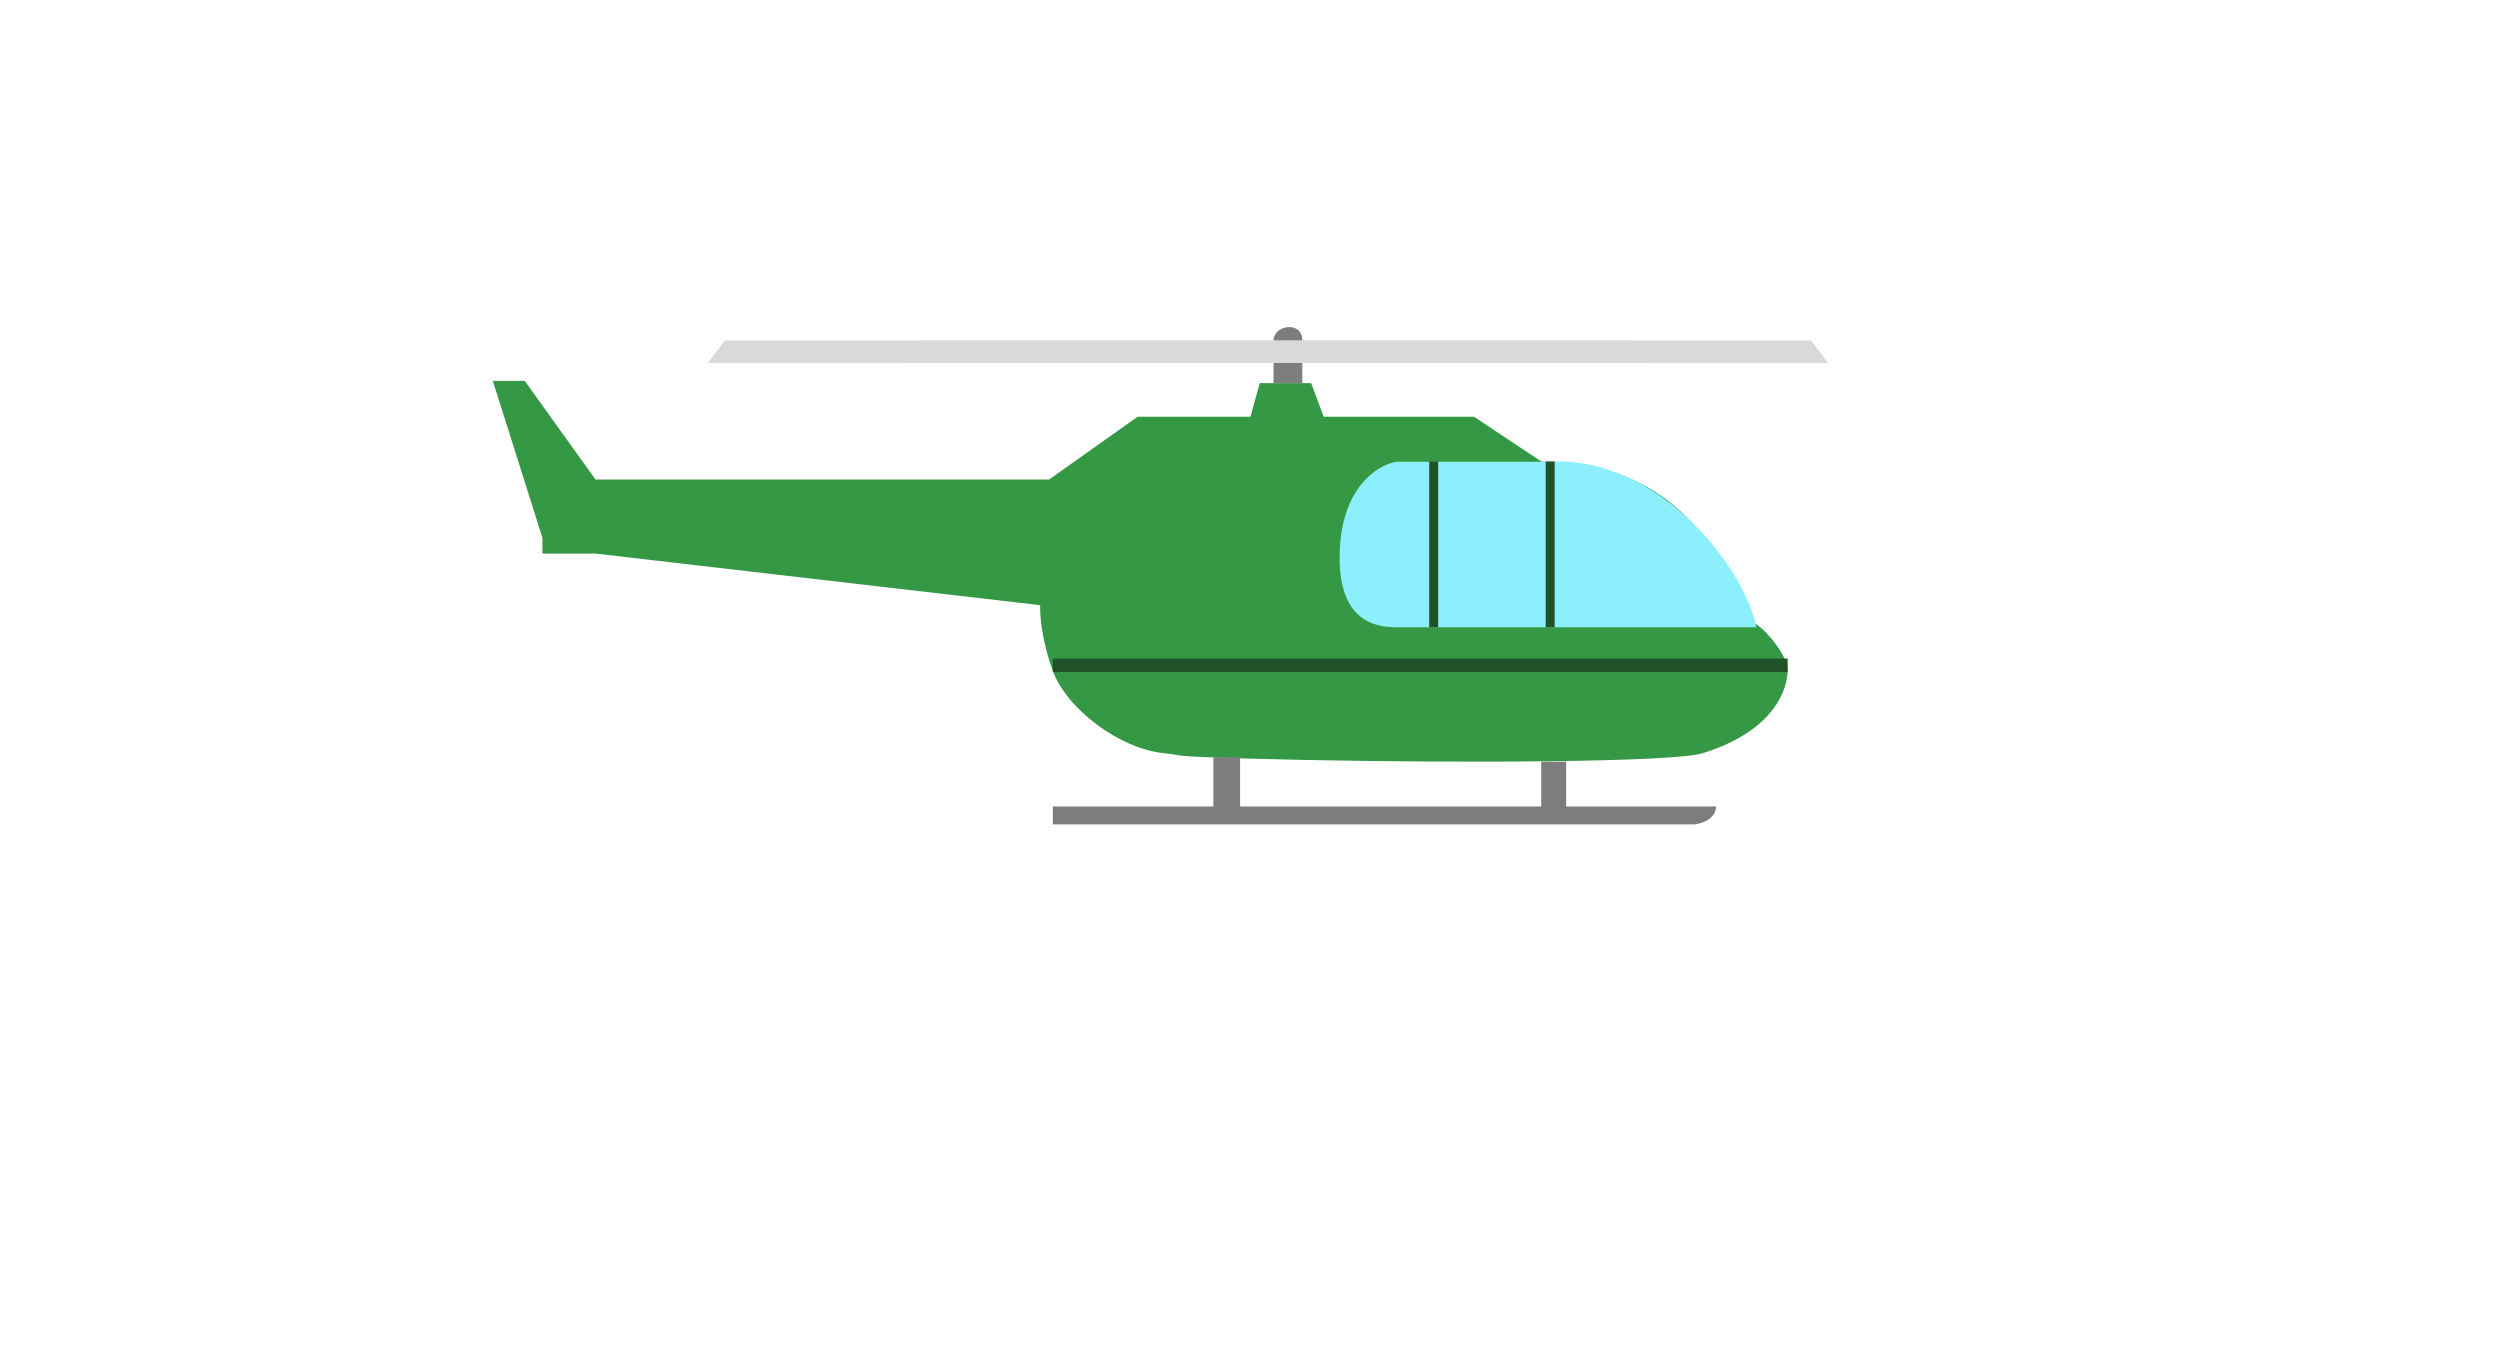
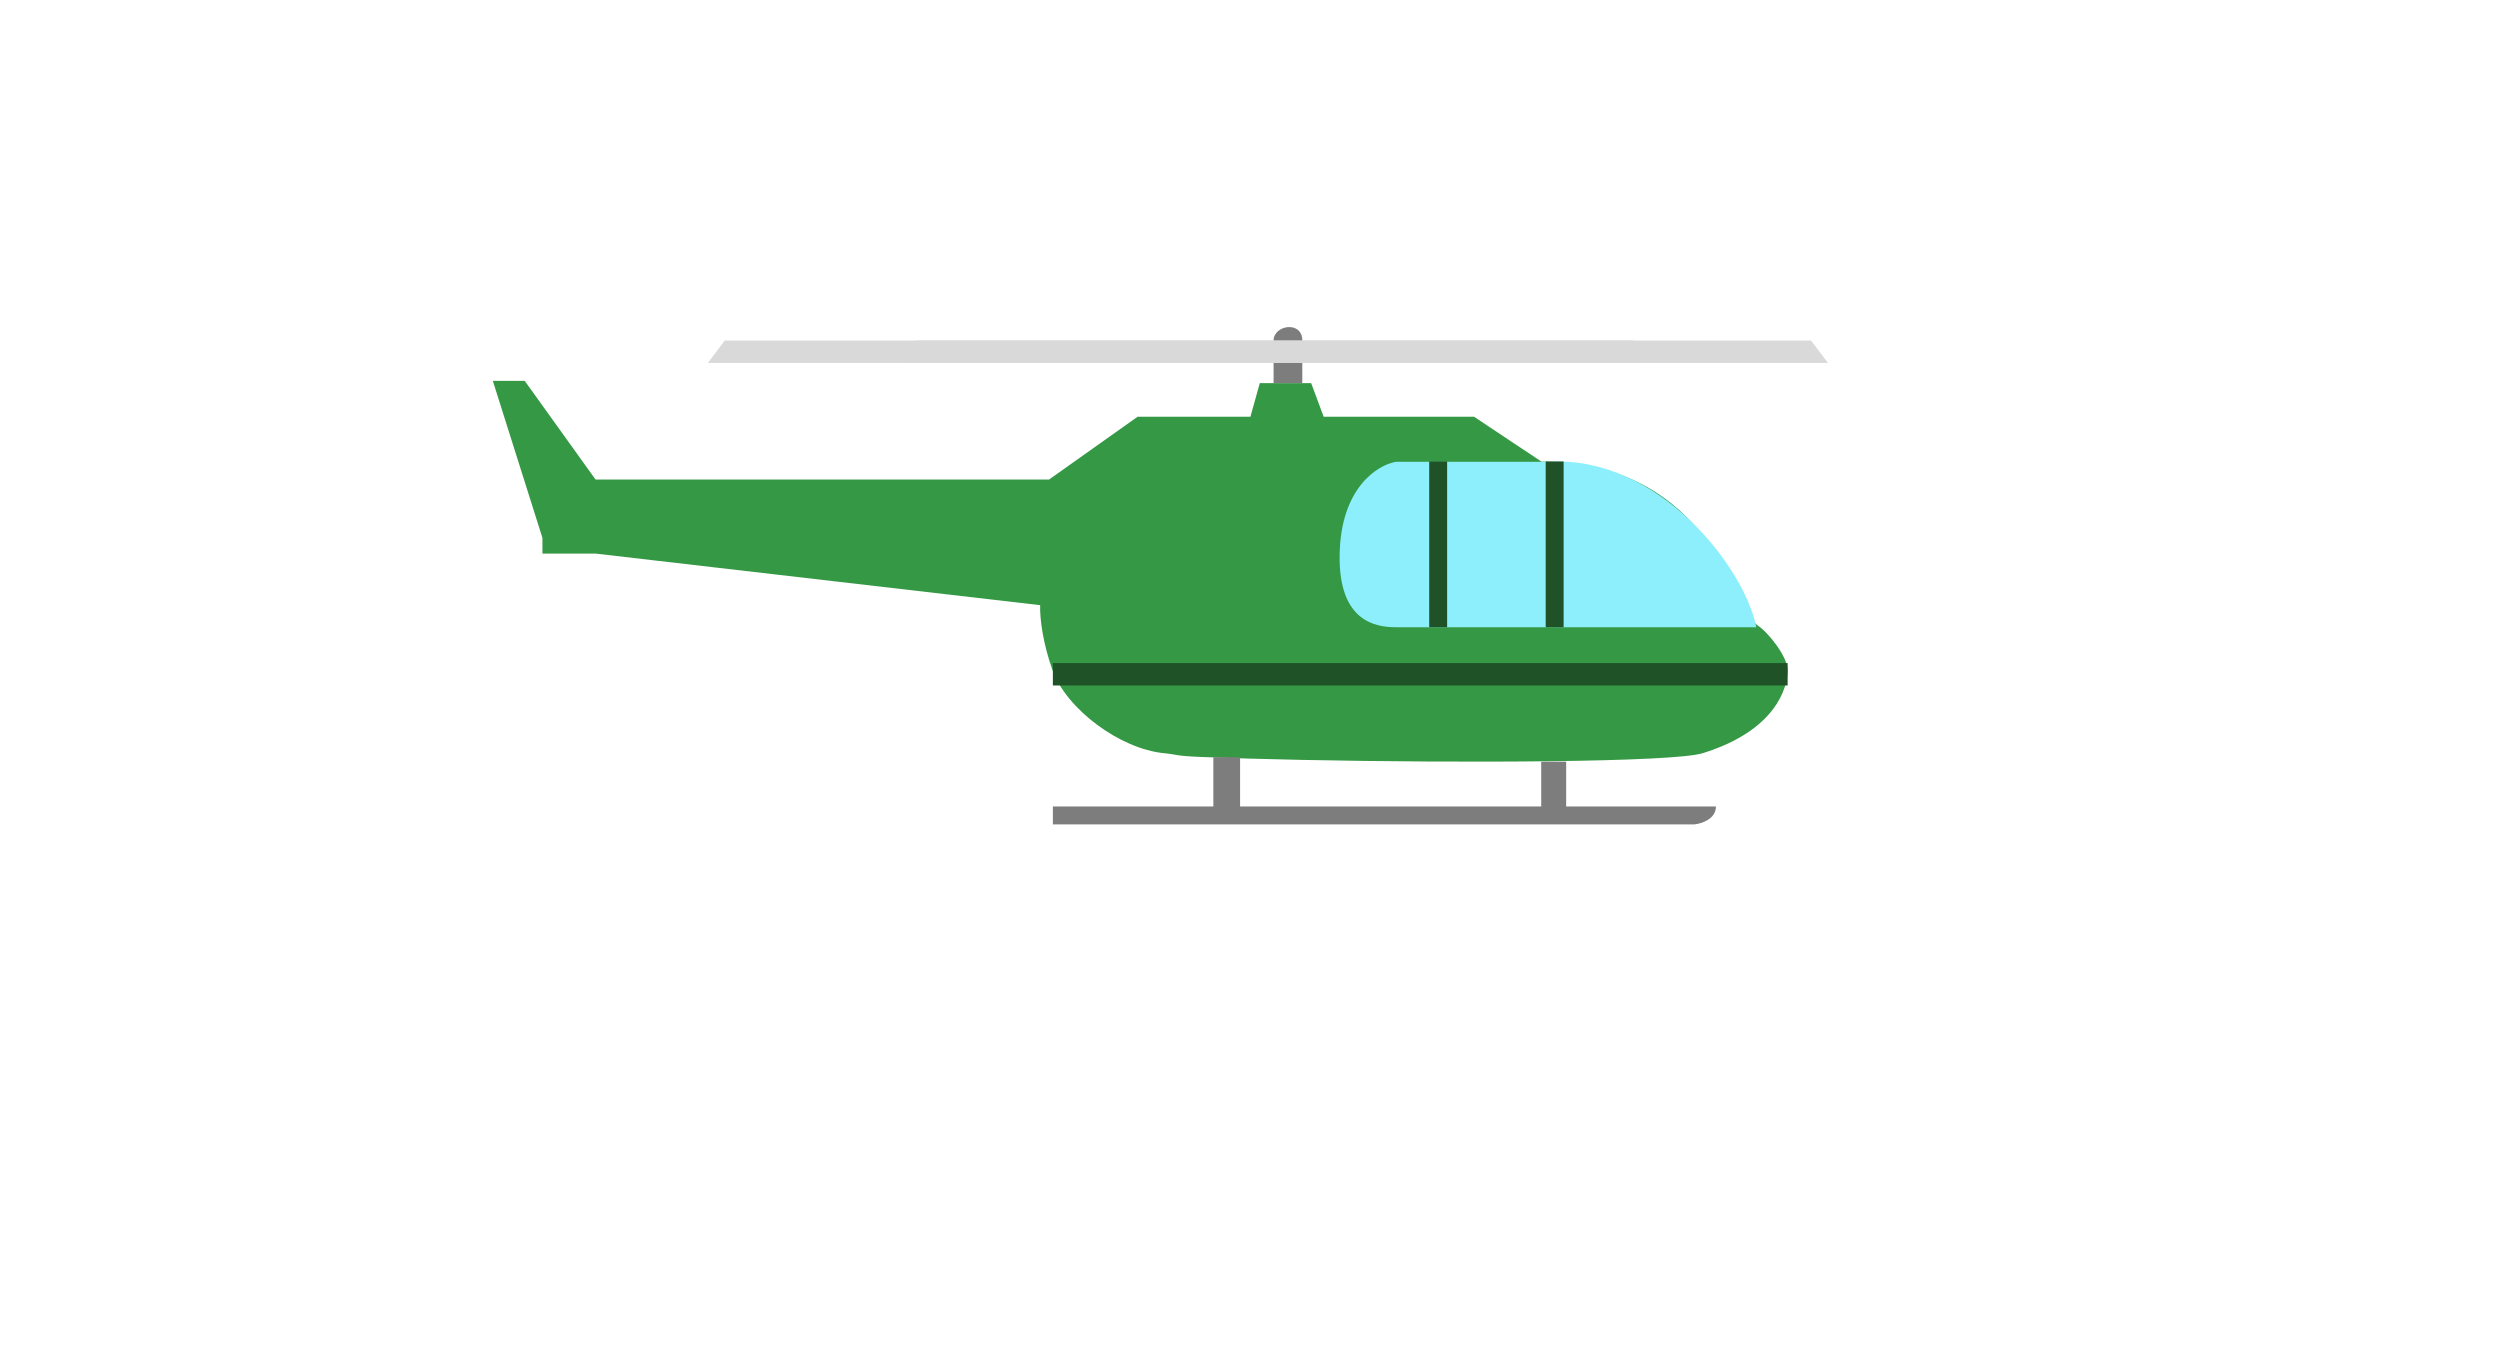
<svg xmlns="http://www.w3.org/2000/svg" width="558" height="305" viewBox="0 0 558 305" fill="none">
  <g id="heli">
    <path id="body" d="M121.07 120.055L110 85.01H117.116L132.93 107.038H234.14L253.907 93.02H279.093L281.186 85.511H292.651L295.442 93.02H329.023L344.047 103.033C382 103.033 387.669 136.661 392.279 139.58C394.651 141.082 399 146.589 399 149.593C399 153.598 396.233 163.11 380.023 168.117C373.427 170.154 326.3 170.34 290.674 169.61C282.303 169.439 274.566 169.217 268.14 168.956C262.006 168.708 262.997 168.425 259.837 168.117C249.927 167.151 238.039 158.26 234.926 149.593C232.873 143.877 232.058 138.258 232.163 135.074L132.93 123.56H121.07V120.055Z" fill="#349844" />
    <path id="head" d="M290.674 76.011C290.674 71.512 284.263 72.512 284.263 76.011V85.511H290.674V76.011Z" fill="#7D7D7D" />
    <path id="window" d="M299.005 123.811C299.245 108.837 307.509 103.744 311.611 103.07H327.818H341.625H345.5C370.33 101.496 389.561 127.016 392 140H348.66H341.625H327.818H311.611C307.07 140 298.765 138.786 299.005 123.811Z" fill="#8DEFFC" />
    <path id="long" d="M161.782 76H292.874H404.218L408 81H158L161.782 76Z" fill="#D9D9D9" />
    <path id="short" d="M204.496 76H291.017H364.504L367 81H202L204.496 76Z" fill="#D9D9D9" />
    <path id="legs" d="M270.82 180V169H276.786V180H344.001V170H349.569V180H383C383 182.8 379.818 183.833 378.227 184H235V180H270.82Z" fill="#7D7D7D" />
-     <line id="Line 1" x1="235" y1="148.5" x2="399" y2="148.5" stroke="#205228" stroke-width="3" />
-     <line id="Line 2" x1="346" y1="103" x2="346" y2="140" stroke="#205228" stroke-width="2" />
-     <line id="Line 3" x1="320" y1="103" x2="320" y2="140" stroke="#205228" stroke-width="2" />
+     <line id="Line 1" x1="235" y1="150.5" x2="399" y2="150.5" stroke="#205228" stroke-width="5" />
+     <line id="Line 2" x1="347" y1="103" x2="347" y2="140" stroke="#205228" stroke-width="4" />
+     <line id="Line 3" x1="321" y1="103" x2="321" y2="140" stroke="#205228" stroke-width="4" />
  </g>
</svg>
